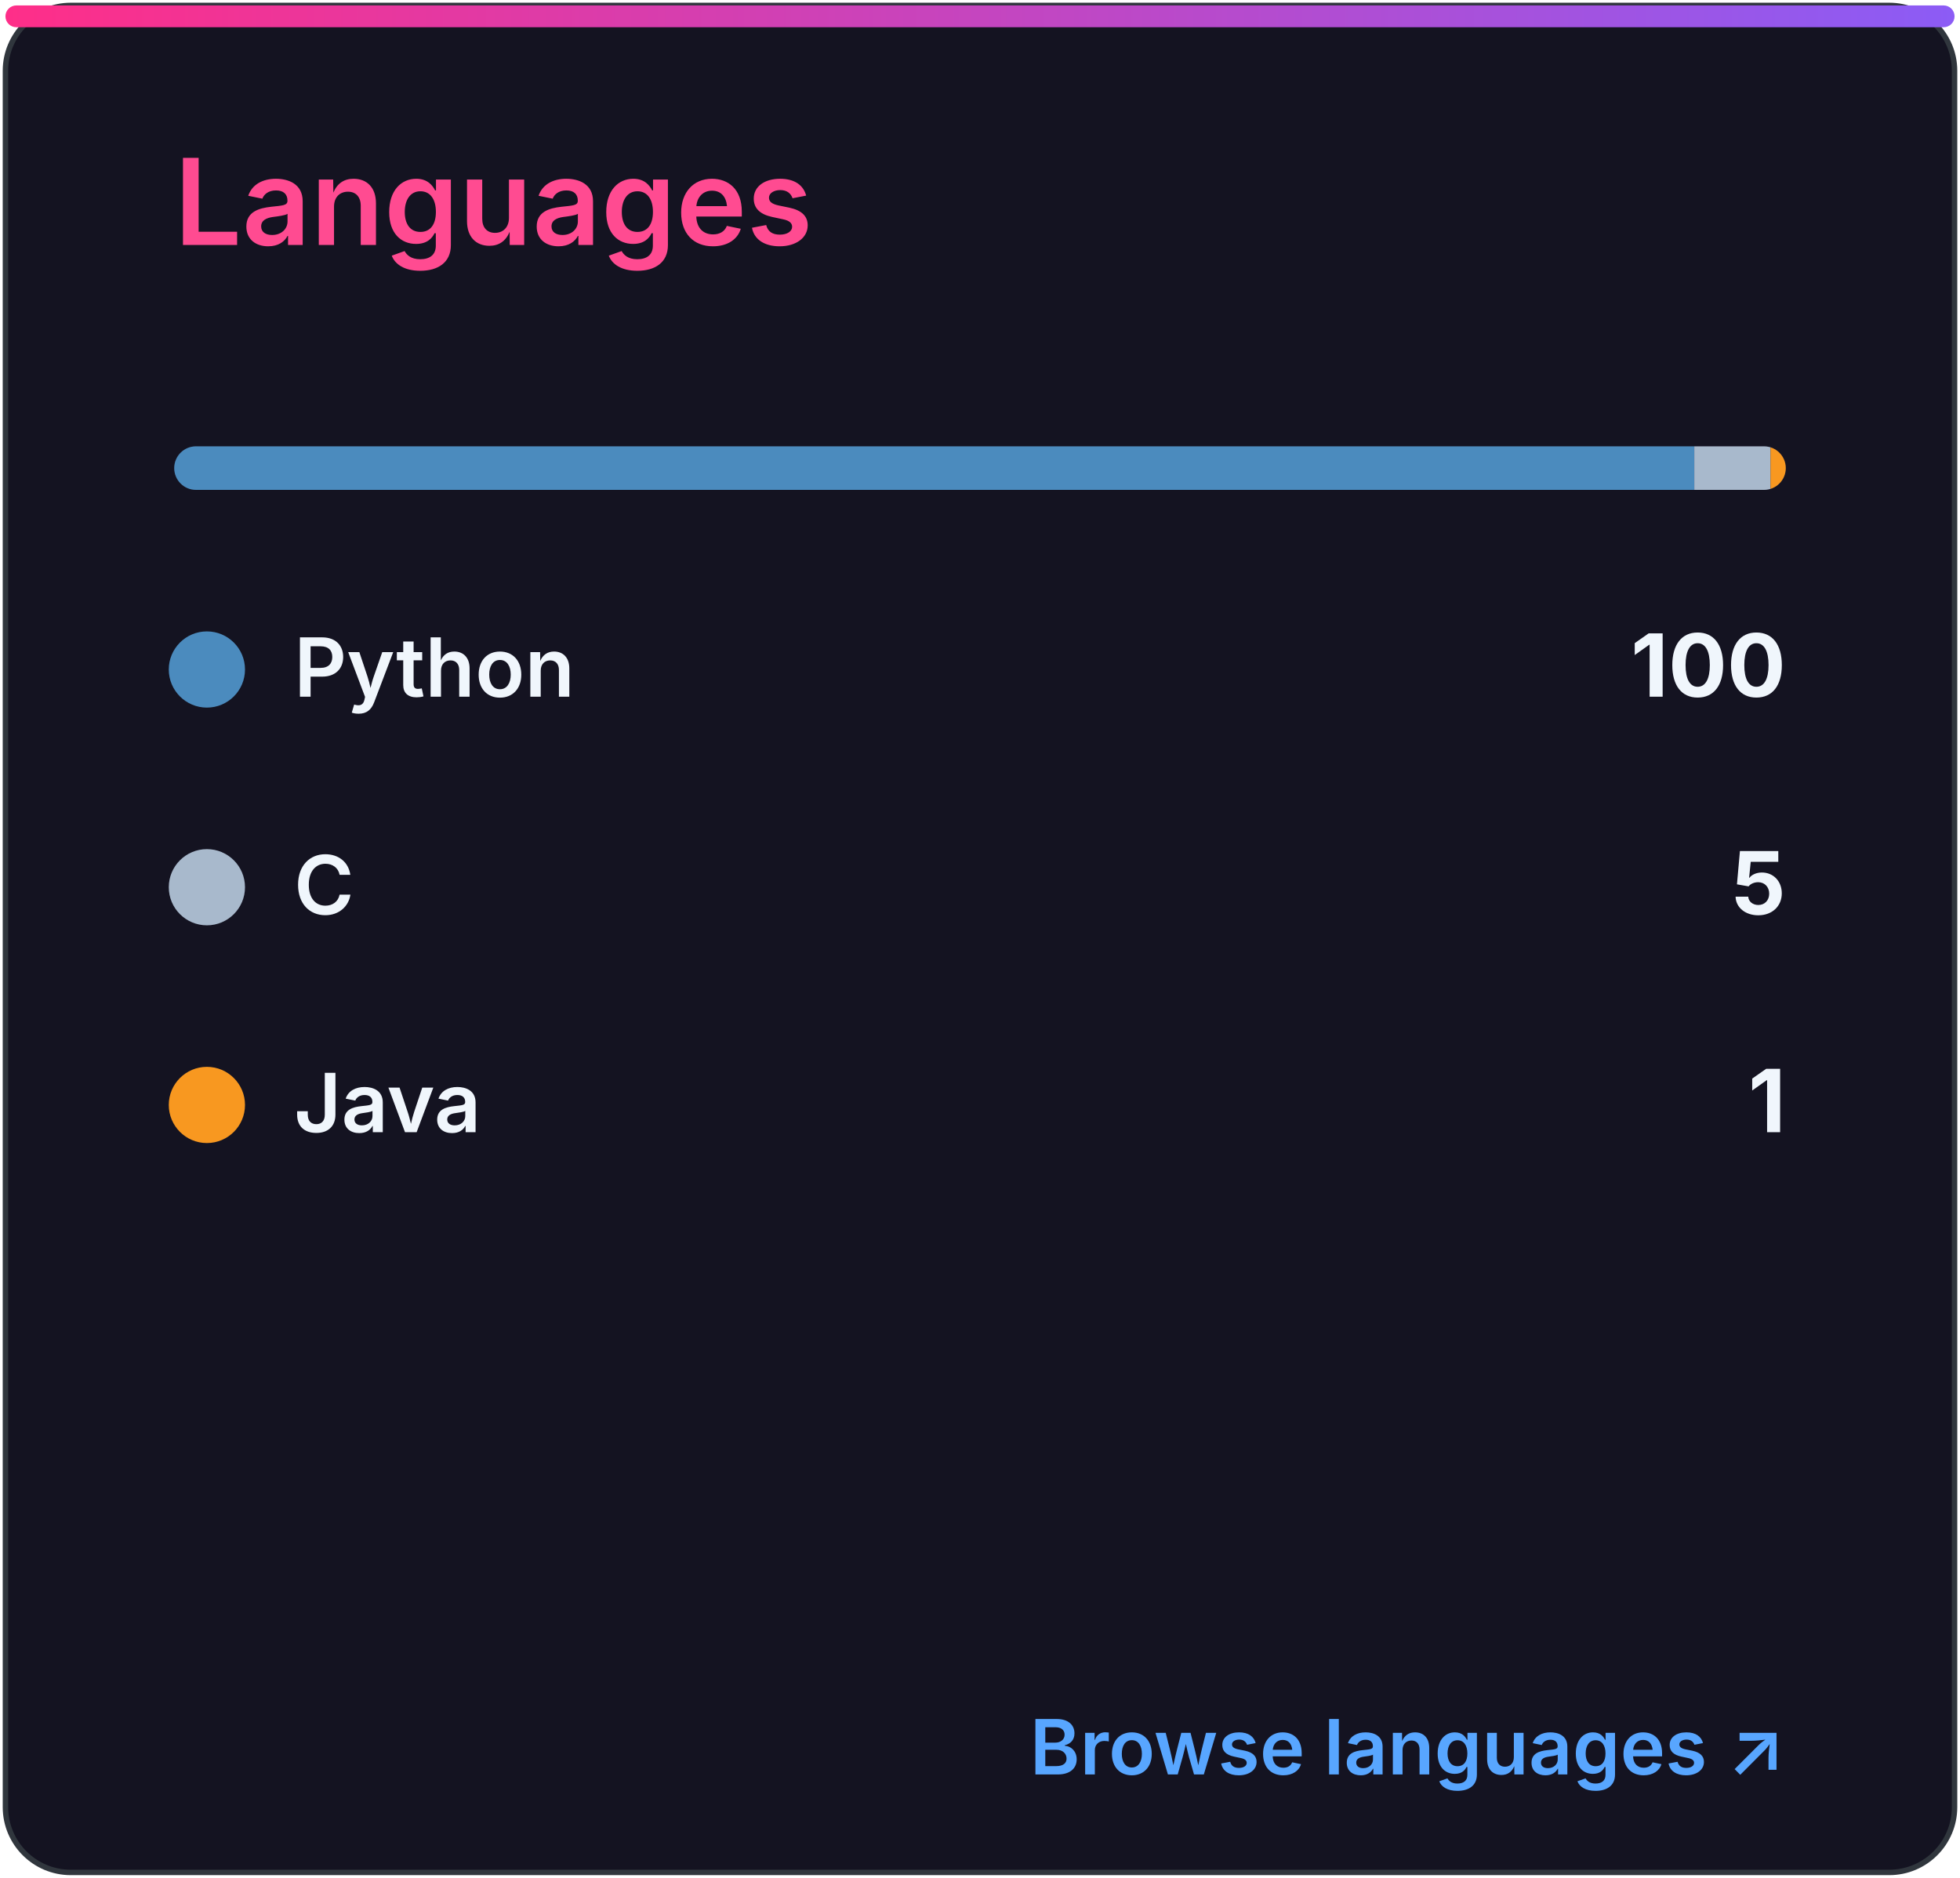
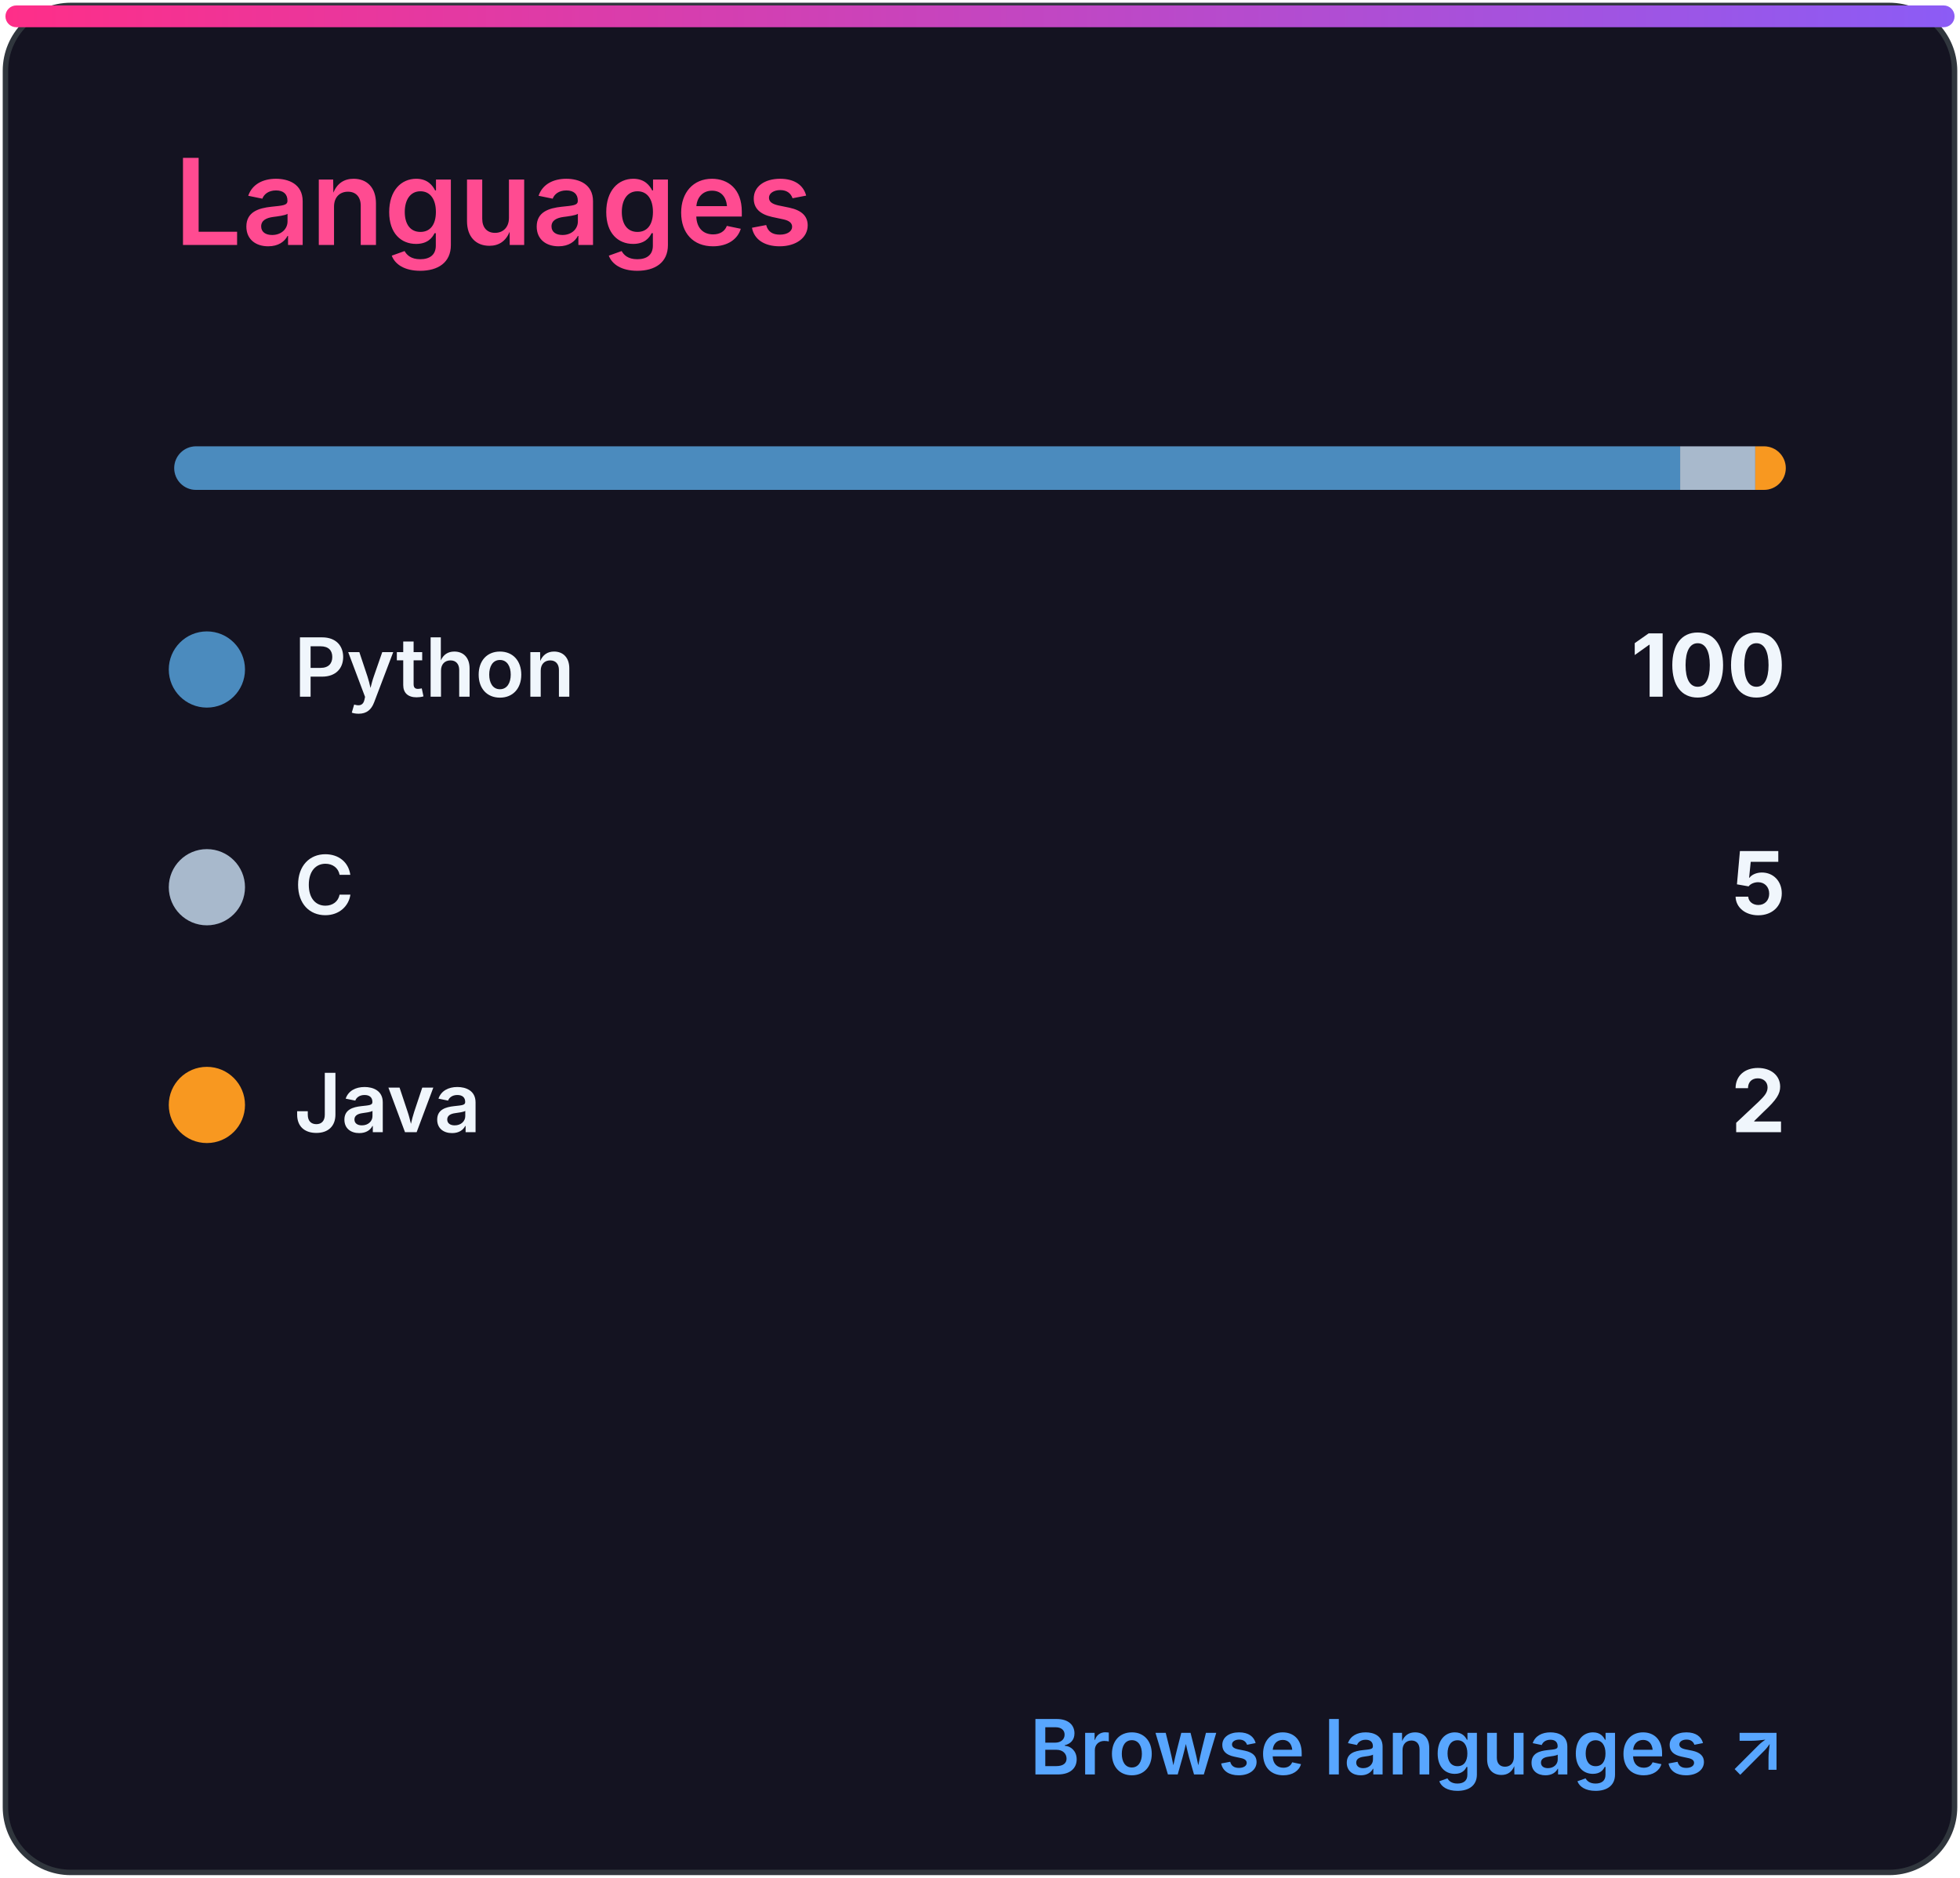
<svg xmlns="http://www.w3.org/2000/svg" width="360" height="345" viewBox="0 0 360 345" role="img" aria-labelledby="title desc">
  <defs>
    <linearGradient id="accent" x1="0" x2="1">
      <stop stop-color="#ff2e88" />
      <stop offset="1" stop-color="#8b5cf6" />
    </linearGradient>
    <clipPath id="bar">
      <rect x="32" y="82" width="296" height="8" rx="4" />
    </clipPath>
    <style>
.heading{font:600 22px -apple-system,BlinkMacSystemFont,'Segoe UI',sans-serif;fill:#ff4b91}
.eyebrow{font:600 10px -apple-system,BlinkMacSystemFont,'Segoe UI',sans-serif;letter-spacing:1.2px;fill:#8b949e}
.total{font:700 52px -apple-system,BlinkMacSystemFont,'Segoe UI',sans-serif;fill:#f0f6fc}
.metric{font:600 15px -apple-system,BlinkMacSystemFont,'Segoe UI',sans-serif;fill:#f0f6fc}
.count{font:700 16px -apple-system,BlinkMacSystemFont,'Segoe UI',sans-serif;fill:#f0f6fc}
.muted{font:500 13px -apple-system,BlinkMacSystemFont,'Segoe UI',sans-serif;fill:#8b949e}
.language{font:700 31px -apple-system,BlinkMacSystemFont,'Segoe UI',sans-serif;fill:#f0f6fc}
.link{font:600 14px -apple-system,BlinkMacSystemFont,'Segoe UI',sans-serif;fill:#58a6ff}
</style>
  </defs>
  <rect x="1" y="1" width="358" height="343" rx="12" fill="#141321" stroke="#30363d" />
  <rect x="1" y="1" width="358" height="4" rx="2" fill="url(#accent)" />
  <text x="32" y="45" class="heading">Languages</text>
  <rect x="32" y="82" width="296" height="8" rx="4" fill="#262438" />
  <g clip-path="url(#bar)">
-     <rect x="32" y="82" width="279.2" height="8" fill="#4b8bbe" />
-     <rect x="311.2" y="82" width="14" height="8" fill="#a8b9cc" />
-     <rect x="325.2" y="82" width="2.8" height="8" fill="#f89820" />
+     <rect x="32" y="82" width="276.6" height="8" fill="#4b8bbe" />
+     <rect x="308.6" y="82" width="13.8" height="8" fill="#a8b9cc" />
+     <rect x="322.4" y="82" width="5.6" height="8" fill="#f89820" />
  </g>
  <circle cx="38" cy="123" r="7" fill="#4b8bbe" />
  <text x="54" y="128" class="metric">Python</text>
  <text x="328" y="128" class="count" text-anchor="end">100</text>
  <circle cx="38" cy="163" r="7" fill="#a8b9cc" />
  <text x="54" y="168" class="metric">C</text>
  <text x="328" y="168" class="count" text-anchor="end">5</text>
  <circle cx="38" cy="203" r="7" fill="#f89820" />
  <text x="54" y="208" class="metric">Java</text>
-   <text x="328" y="208" class="count" text-anchor="end">1</text>
+   <text x="328" y="208" class="count" text-anchor="end">2</text>
  <text x="328" y="326" class="link" text-anchor="end">Browse languages ↗</text>
</svg>
